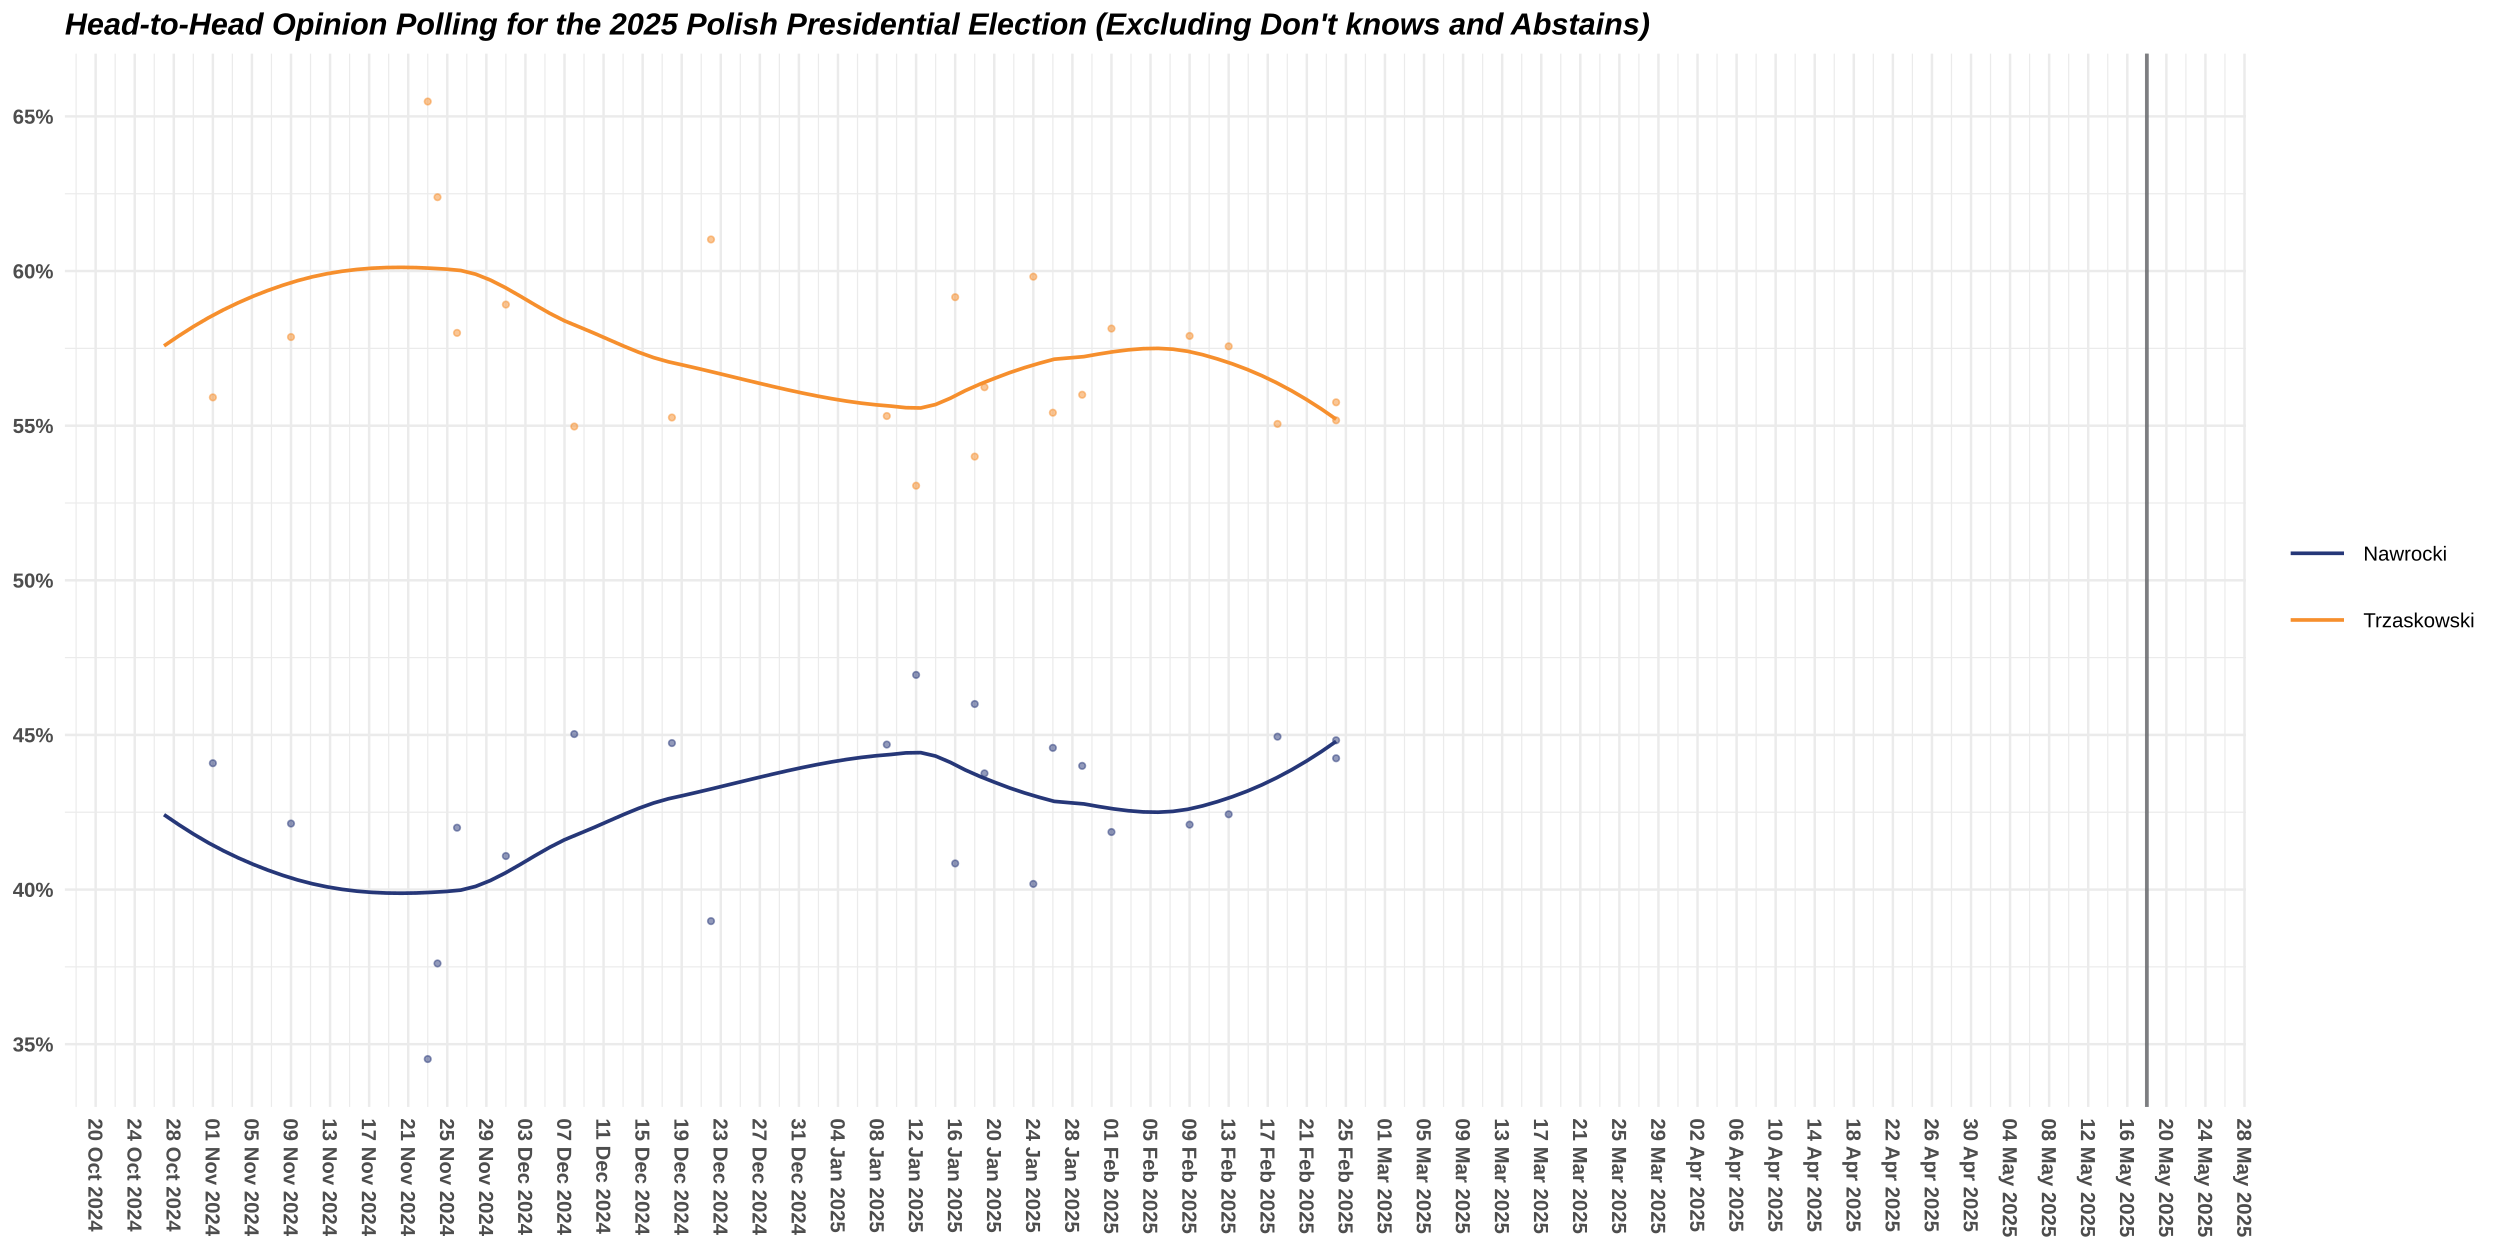
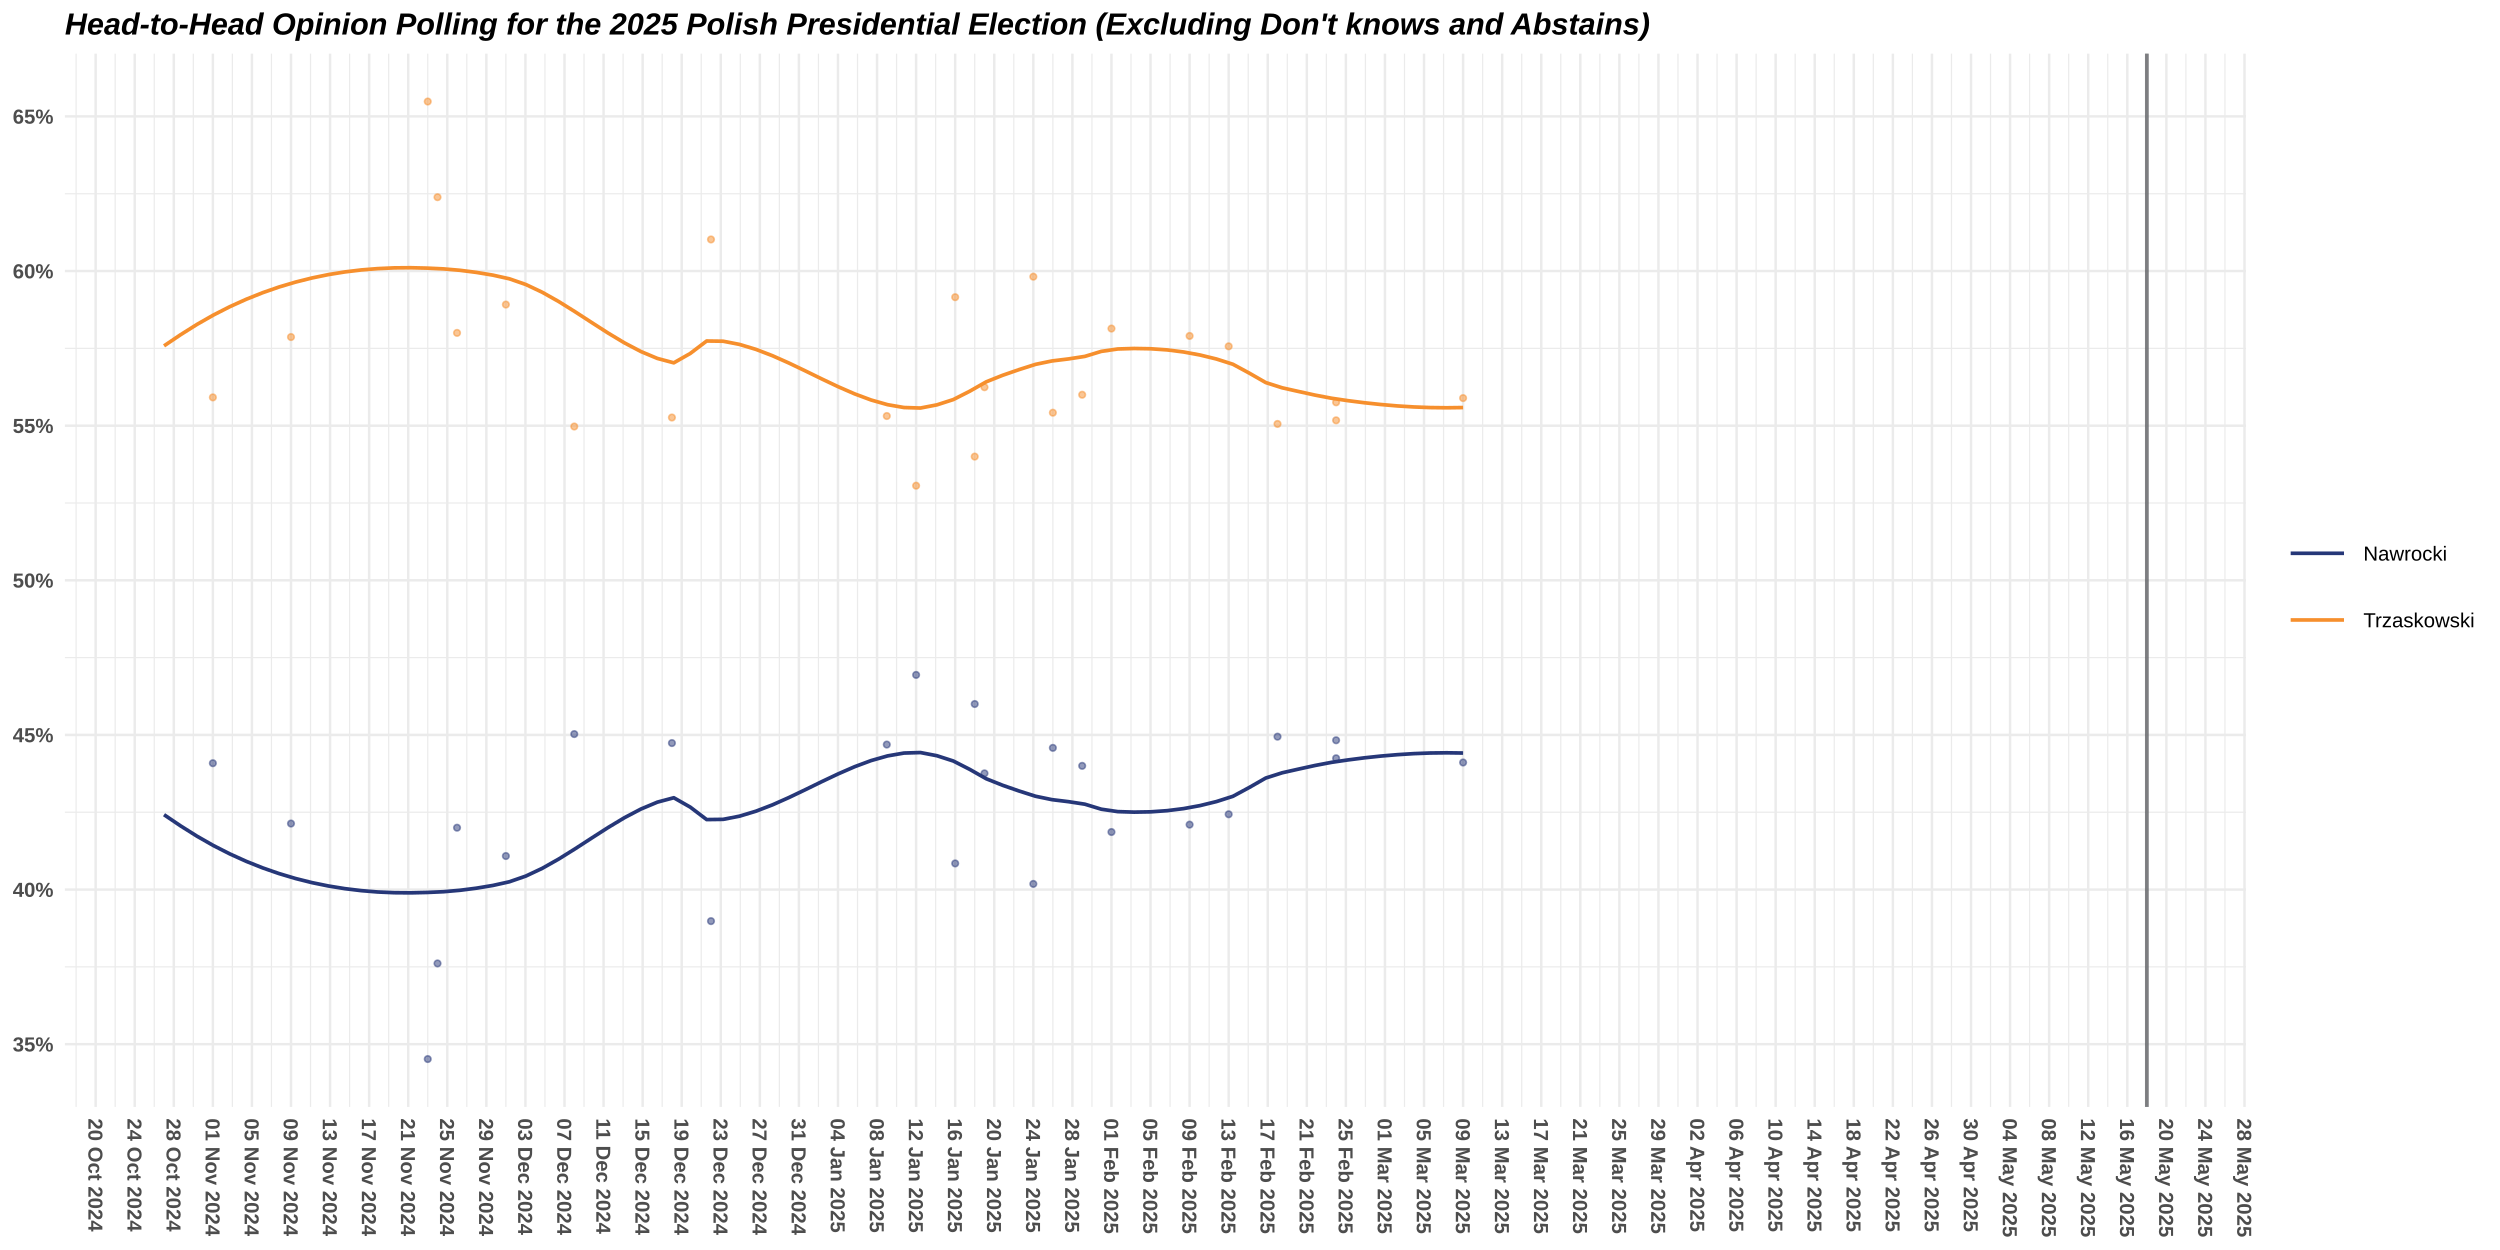
<svg xmlns="http://www.w3.org/2000/svg" class="svglite" width="1080.00pt" height="540.00pt" viewBox="0 0 1080.00 540.00">
  <defs>
    <style type="text/css">
    line, polyline, polygon, path, rect, circle {
      fill: none;
      stroke: #000000;
      stroke-linecap: round;
      stroke-linejoin: round;
      stroke-miterlimit: 10.00;
    }
    text {
      white-space: pre;
    }
  </style>
  </defs>
  <rect width="100%" height="100%" style="stroke: none; fill: #FFFFFF;" />
  <defs>
    <clipPath id="cpMC4wMHwxMDgwLjAwfDAuMDB8NTQwLjAw">
      <rect x="0.00" y="0.00" width="1080.00" height="540.00" />
    </clipPath>
  </defs>
  <g clip-path="url(#cpMC4wMHwxMDgwLjAwfDAuMDB8NTQwLjAw)">
    <rect x="0.00" y="0.00" width="1080.00" height="540.00" style="stroke-width: 1.07; stroke: #FFFFFF; fill: #FFFFFF;" />
  </g>
  <defs>
    <clipPath id="cpMjguMDN8OTcwLjI2fDIzLjE4fDQ3OC4yMA==">
      <rect x="28.03" y="23.18" width="942.23" height="455.02" />
    </clipPath>
  </defs>
  <g clip-path="url(#cpMjguMDN8OTcwLjI2fDIzLjE4fDQ3OC4yMA==)">
    <rect x="28.03" y="23.18" width="942.23" height="455.02" style="stroke-width: 1.07; stroke: #FFFFFF; fill: #FFFFFF;" />
    <polyline points="28.03,417.69 970.26,417.69 " style="stroke-width: 0.53; stroke: #EBEBEB; stroke-linecap: butt;" />
    <polyline points="28.03,350.89 970.26,350.89 " style="stroke-width: 0.53; stroke: #EBEBEB; stroke-linecap: butt;" />
    <polyline points="28.03,284.09 970.26,284.09 " style="stroke-width: 0.53; stroke: #EBEBEB; stroke-linecap: butt;" />
    <polyline points="28.03,217.29 970.26,217.29 " style="stroke-width: 0.53; stroke: #EBEBEB; stroke-linecap: butt;" />
    <polyline points="28.03,150.49 970.26,150.49 " style="stroke-width: 0.53; stroke: #EBEBEB; stroke-linecap: butt;" />
    <polyline points="28.03,83.69 970.26,83.69 " style="stroke-width: 0.53; stroke: #EBEBEB; stroke-linecap: butt;" />
    <polyline points="32.88,478.20 32.88,23.18 " style="stroke-width: 0.53; stroke: #EBEBEB; stroke-linecap: butt;" />
    <polyline points="49.76,478.20 49.76,23.18 " style="stroke-width: 0.53; stroke: #EBEBEB; stroke-linecap: butt;" />
    <polyline points="66.64,478.20 66.64,23.18 " style="stroke-width: 0.53; stroke: #EBEBEB; stroke-linecap: butt;" />
    <polyline points="83.52,478.20 83.52,23.18 " style="stroke-width: 0.53; stroke: #EBEBEB; stroke-linecap: butt;" />
    <polyline points="100.39,478.20 100.39,23.18 " style="stroke-width: 0.53; stroke: #EBEBEB; stroke-linecap: butt;" />
    <polyline points="117.27,478.20 117.27,23.18 " style="stroke-width: 0.53; stroke: #EBEBEB; stroke-linecap: butt;" />
    <polyline points="134.15,478.20 134.15,23.18 " style="stroke-width: 0.53; stroke: #EBEBEB; stroke-linecap: butt;" />
    <polyline points="151.03,478.20 151.03,23.18 " style="stroke-width: 0.53; stroke: #EBEBEB; stroke-linecap: butt;" />
    <polyline points="167.91,478.20 167.91,23.18 " style="stroke-width: 0.53; stroke: #EBEBEB; stroke-linecap: butt;" />
    <polyline points="184.79,478.20 184.79,23.18 " style="stroke-width: 0.53; stroke: #EBEBEB; stroke-linecap: butt;" />
    <polyline points="201.66,478.20 201.66,23.18 " style="stroke-width: 0.53; stroke: #EBEBEB; stroke-linecap: butt;" />
    <polyline points="218.54,478.20 218.54,23.18 " style="stroke-width: 0.53; stroke: #EBEBEB; stroke-linecap: butt;" />
    <polyline points="235.42,478.20 235.42,23.18 " style="stroke-width: 0.53; stroke: #EBEBEB; stroke-linecap: butt;" />
    <polyline points="252.30,478.20 252.30,23.18 " style="stroke-width: 0.53; stroke: #EBEBEB; stroke-linecap: butt;" />
    <polyline points="269.18,478.20 269.18,23.18 " style="stroke-width: 0.53; stroke: #EBEBEB; stroke-linecap: butt;" />
    <polyline points="286.06,478.20 286.06,23.18 " style="stroke-width: 0.53; stroke: #EBEBEB; stroke-linecap: butt;" />
    <polyline points="302.93,478.20 302.93,23.18 " style="stroke-width: 0.53; stroke: #EBEBEB; stroke-linecap: butt;" />
    <polyline points="319.81,478.20 319.81,23.18 " style="stroke-width: 0.53; stroke: #EBEBEB; stroke-linecap: butt;" />
    <polyline points="336.69,478.20 336.69,23.18 " style="stroke-width: 0.53; stroke: #EBEBEB; stroke-linecap: butt;" />
    <polyline points="353.57,478.20 353.57,23.18 " style="stroke-width: 0.53; stroke: #EBEBEB; stroke-linecap: butt;" />
    <polyline points="370.45,478.20 370.45,23.18 " style="stroke-width: 0.53; stroke: #EBEBEB; stroke-linecap: butt;" />
    <polyline points="387.32,478.20 387.32,23.18 " style="stroke-width: 0.53; stroke: #EBEBEB; stroke-linecap: butt;" />
    <polyline points="404.20,478.20 404.20,23.18 " style="stroke-width: 0.53; stroke: #EBEBEB; stroke-linecap: butt;" />
    <polyline points="421.08,478.20 421.08,23.18 " style="stroke-width: 0.53; stroke: #EBEBEB; stroke-linecap: butt;" />
    <polyline points="437.96,478.20 437.96,23.18 " style="stroke-width: 0.53; stroke: #EBEBEB; stroke-linecap: butt;" />
    <polyline points="454.84,478.20 454.84,23.18 " style="stroke-width: 0.53; stroke: #EBEBEB; stroke-linecap: butt;" />
    <polyline points="471.72,478.20 471.72,23.18 " style="stroke-width: 0.53; stroke: #EBEBEB; stroke-linecap: butt;" />
    <polyline points="488.59,478.20 488.59,23.18 " style="stroke-width: 0.53; stroke: #EBEBEB; stroke-linecap: butt;" />
    <polyline points="505.47,478.20 505.47,23.18 " style="stroke-width: 0.53; stroke: #EBEBEB; stroke-linecap: butt;" />
    <polyline points="522.35,478.20 522.35,23.18 " style="stroke-width: 0.53; stroke: #EBEBEB; stroke-linecap: butt;" />
    <polyline points="539.23,478.20 539.23,23.18 " style="stroke-width: 0.53; stroke: #EBEBEB; stroke-linecap: butt;" />
    <polyline points="556.11,478.20 556.11,23.18 " style="stroke-width: 0.53; stroke: #EBEBEB; stroke-linecap: butt;" />
    <polyline points="572.98,478.20 572.98,23.18 " style="stroke-width: 0.53; stroke: #EBEBEB; stroke-linecap: butt;" />
    <polyline points="589.86,478.20 589.86,23.18 " style="stroke-width: 0.53; stroke: #EBEBEB; stroke-linecap: butt;" />
    <polyline points="606.74,478.20 606.74,23.18 " style="stroke-width: 0.53; stroke: #EBEBEB; stroke-linecap: butt;" />
    <polyline points="623.62,478.20 623.62,23.18 " style="stroke-width: 0.53; stroke: #EBEBEB; stroke-linecap: butt;" />
    <polyline points="640.50,478.20 640.50,23.18 " style="stroke-width: 0.53; stroke: #EBEBEB; stroke-linecap: butt;" />
    <polyline points="657.38,478.20 657.38,23.18 " style="stroke-width: 0.53; stroke: #EBEBEB; stroke-linecap: butt;" />
    <polyline points="674.25,478.20 674.25,23.18 " style="stroke-width: 0.53; stroke: #EBEBEB; stroke-linecap: butt;" />
    <polyline points="691.13,478.20 691.13,23.18 " style="stroke-width: 0.53; stroke: #EBEBEB; stroke-linecap: butt;" />
    <polyline points="708.01,478.20 708.01,23.18 " style="stroke-width: 0.53; stroke: #EBEBEB; stroke-linecap: butt;" />
    <polyline points="724.89,478.20 724.89,23.18 " style="stroke-width: 0.53; stroke: #EBEBEB; stroke-linecap: butt;" />
    <polyline points="741.77,478.20 741.77,23.18 " style="stroke-width: 0.53; stroke: #EBEBEB; stroke-linecap: butt;" />
    <polyline points="758.65,478.20 758.65,23.18 " style="stroke-width: 0.53; stroke: #EBEBEB; stroke-linecap: butt;" />
    <polyline points="775.52,478.20 775.52,23.18 " style="stroke-width: 0.53; stroke: #EBEBEB; stroke-linecap: butt;" />
    <polyline points="792.40,478.20 792.40,23.18 " style="stroke-width: 0.53; stroke: #EBEBEB; stroke-linecap: butt;" />
    <polyline points="809.28,478.20 809.28,23.18 " style="stroke-width: 0.53; stroke: #EBEBEB; stroke-linecap: butt;" />
    <polyline points="826.16,478.20 826.16,23.18 " style="stroke-width: 0.53; stroke: #EBEBEB; stroke-linecap: butt;" />
    <polyline points="843.04,478.20 843.04,23.18 " style="stroke-width: 0.53; stroke: #EBEBEB; stroke-linecap: butt;" />
    <polyline points="859.91,478.20 859.91,23.18 " style="stroke-width: 0.53; stroke: #EBEBEB; stroke-linecap: butt;" />
    <polyline points="876.79,478.20 876.79,23.18 " style="stroke-width: 0.53; stroke: #EBEBEB; stroke-linecap: butt;" />
    <polyline points="893.67,478.20 893.67,23.18 " style="stroke-width: 0.53; stroke: #EBEBEB; stroke-linecap: butt;" />
    <polyline points="910.55,478.20 910.55,23.18 " style="stroke-width: 0.53; stroke: #EBEBEB; stroke-linecap: butt;" />
    <polyline points="927.43,478.20 927.43,23.18 " style="stroke-width: 0.53; stroke: #EBEBEB; stroke-linecap: butt;" />
    <polyline points="944.31,478.20 944.31,23.18 " style="stroke-width: 0.53; stroke: #EBEBEB; stroke-linecap: butt;" />
    <polyline points="961.18,478.20 961.18,23.18 " style="stroke-width: 0.53; stroke: #EBEBEB; stroke-linecap: butt;" />
    <polyline points="28.03,451.09 970.26,451.09 " style="stroke-width: 1.07; stroke: #EBEBEB; stroke-linecap: butt;" />
    <polyline points="28.03,384.29 970.26,384.29 " style="stroke-width: 1.07; stroke: #EBEBEB; stroke-linecap: butt;" />
    <polyline points="28.03,317.49 970.26,317.49 " style="stroke-width: 1.07; stroke: #EBEBEB; stroke-linecap: butt;" />
    <polyline points="28.03,250.69 970.26,250.69 " style="stroke-width: 1.07; stroke: #EBEBEB; stroke-linecap: butt;" />
    <polyline points="28.03,183.89 970.26,183.89 " style="stroke-width: 1.07; stroke: #EBEBEB; stroke-linecap: butt;" />
    <polyline points="28.03,117.09 970.26,117.09 " style="stroke-width: 1.07; stroke: #EBEBEB; stroke-linecap: butt;" />
    <polyline points="28.03,50.28 970.26,50.28 " style="stroke-width: 1.07; stroke: #EBEBEB; stroke-linecap: butt;" />
    <polyline points="41.32,478.20 41.32,23.18 " style="stroke-width: 1.07; stroke: #EBEBEB; stroke-linecap: butt;" />
    <polyline points="58.20,478.20 58.20,23.18 " style="stroke-width: 1.07; stroke: #EBEBEB; stroke-linecap: butt;" />
    <polyline points="75.08,478.20 75.08,23.18 " style="stroke-width: 1.07; stroke: #EBEBEB; stroke-linecap: butt;" />
    <polyline points="91.96,478.20 91.96,23.18 " style="stroke-width: 1.07; stroke: #EBEBEB; stroke-linecap: butt;" />
    <polyline points="108.83,478.20 108.83,23.18 " style="stroke-width: 1.07; stroke: #EBEBEB; stroke-linecap: butt;" />
    <polyline points="125.71,478.20 125.71,23.18 " style="stroke-width: 1.07; stroke: #EBEBEB; stroke-linecap: butt;" />
    <polyline points="142.59,478.20 142.59,23.18 " style="stroke-width: 1.07; stroke: #EBEBEB; stroke-linecap: butt;" />
    <polyline points="159.47,478.20 159.47,23.18 " style="stroke-width: 1.07; stroke: #EBEBEB; stroke-linecap: butt;" />
    <polyline points="176.35,478.20 176.35,23.18 " style="stroke-width: 1.07; stroke: #EBEBEB; stroke-linecap: butt;" />
    <polyline points="193.22,478.20 193.22,23.18 " style="stroke-width: 1.07; stroke: #EBEBEB; stroke-linecap: butt;" />
    <polyline points="210.10,478.20 210.10,23.18 " style="stroke-width: 1.07; stroke: #EBEBEB; stroke-linecap: butt;" />
    <polyline points="226.98,478.20 226.98,23.18 " style="stroke-width: 1.07; stroke: #EBEBEB; stroke-linecap: butt;" />
    <polyline points="243.86,478.20 243.86,23.18 " style="stroke-width: 1.07; stroke: #EBEBEB; stroke-linecap: butt;" />
    <polyline points="260.74,478.20 260.74,23.18 " style="stroke-width: 1.07; stroke: #EBEBEB; stroke-linecap: butt;" />
    <polyline points="277.62,478.20 277.62,23.18 " style="stroke-width: 1.07; stroke: #EBEBEB; stroke-linecap: butt;" />
    <polyline points="294.49,478.20 294.49,23.18 " style="stroke-width: 1.07; stroke: #EBEBEB; stroke-linecap: butt;" />
    <polyline points="311.37,478.20 311.37,23.18 " style="stroke-width: 1.07; stroke: #EBEBEB; stroke-linecap: butt;" />
    <polyline points="328.25,478.20 328.25,23.18 " style="stroke-width: 1.07; stroke: #EBEBEB; stroke-linecap: butt;" />
    <polyline points="345.13,478.20 345.13,23.18 " style="stroke-width: 1.07; stroke: #EBEBEB; stroke-linecap: butt;" />
    <polyline points="362.01,478.20 362.01,23.18 " style="stroke-width: 1.07; stroke: #EBEBEB; stroke-linecap: butt;" />
    <polyline points="378.89,478.20 378.89,23.18 " style="stroke-width: 1.07; stroke: #EBEBEB; stroke-linecap: butt;" />
    <polyline points="395.76,478.20 395.76,23.18 " style="stroke-width: 1.07; stroke: #EBEBEB; stroke-linecap: butt;" />
    <polyline points="412.64,478.20 412.64,23.18 " style="stroke-width: 1.07; stroke: #EBEBEB; stroke-linecap: butt;" />
    <polyline points="429.52,478.20 429.52,23.18 " style="stroke-width: 1.07; stroke: #EBEBEB; stroke-linecap: butt;" />
    <polyline points="446.40,478.20 446.40,23.18 " style="stroke-width: 1.07; stroke: #EBEBEB; stroke-linecap: butt;" />
    <polyline points="463.28,478.20 463.28,23.18 " style="stroke-width: 1.07; stroke: #EBEBEB; stroke-linecap: butt;" />
    <polyline points="480.15,478.20 480.15,23.18 " style="stroke-width: 1.07; stroke: #EBEBEB; stroke-linecap: butt;" />
    <polyline points="497.03,478.20 497.03,23.18 " style="stroke-width: 1.07; stroke: #EBEBEB; stroke-linecap: butt;" />
    <polyline points="513.91,478.20 513.91,23.18 " style="stroke-width: 1.07; stroke: #EBEBEB; stroke-linecap: butt;" />
    <polyline points="530.79,478.20 530.79,23.18 " style="stroke-width: 1.07; stroke: #EBEBEB; stroke-linecap: butt;" />
    <polyline points="547.67,478.20 547.67,23.18 " style="stroke-width: 1.07; stroke: #EBEBEB; stroke-linecap: butt;" />
    <polyline points="564.55,478.20 564.55,23.18 " style="stroke-width: 1.07; stroke: #EBEBEB; stroke-linecap: butt;" />
    <polyline points="581.42,478.20 581.42,23.18 " style="stroke-width: 1.07; stroke: #EBEBEB; stroke-linecap: butt;" />
    <polyline points="598.30,478.20 598.30,23.18 " style="stroke-width: 1.07; stroke: #EBEBEB; stroke-linecap: butt;" />
    <polyline points="615.18,478.20 615.18,23.18 " style="stroke-width: 1.07; stroke: #EBEBEB; stroke-linecap: butt;" />
    <polyline points="632.06,478.20 632.06,23.18 " style="stroke-width: 1.07; stroke: #EBEBEB; stroke-linecap: butt;" />
    <polyline points="648.94,478.20 648.94,23.18 " style="stroke-width: 1.07; stroke: #EBEBEB; stroke-linecap: butt;" />
    <polyline points="665.82,478.20 665.82,23.18 " style="stroke-width: 1.07; stroke: #EBEBEB; stroke-linecap: butt;" />
    <polyline points="682.69,478.20 682.69,23.18 " style="stroke-width: 1.07; stroke: #EBEBEB; stroke-linecap: butt;" />
    <polyline points="699.57,478.20 699.57,23.18 " style="stroke-width: 1.07; stroke: #EBEBEB; stroke-linecap: butt;" />
    <polyline points="716.45,478.20 716.45,23.18 " style="stroke-width: 1.07; stroke: #EBEBEB; stroke-linecap: butt;" />
    <polyline points="733.33,478.20 733.33,23.18 " style="stroke-width: 1.07; stroke: #EBEBEB; stroke-linecap: butt;" />
    <polyline points="750.21,478.20 750.21,23.18 " style="stroke-width: 1.07; stroke: #EBEBEB; stroke-linecap: butt;" />
    <polyline points="767.08,478.20 767.08,23.18 " style="stroke-width: 1.07; stroke: #EBEBEB; stroke-linecap: butt;" />
    <polyline points="783.96,478.20 783.96,23.18 " style="stroke-width: 1.07; stroke: #EBEBEB; stroke-linecap: butt;" />
    <polyline points="800.84,478.20 800.84,23.18 " style="stroke-width: 1.07; stroke: #EBEBEB; stroke-linecap: butt;" />
    <polyline points="817.72,478.20 817.72,23.18 " style="stroke-width: 1.07; stroke: #EBEBEB; stroke-linecap: butt;" />
    <polyline points="834.60,478.20 834.60,23.18 " style="stroke-width: 1.07; stroke: #EBEBEB; stroke-linecap: butt;" />
    <polyline points="851.48,478.20 851.48,23.18 " style="stroke-width: 1.07; stroke: #EBEBEB; stroke-linecap: butt;" />
    <polyline points="868.35,478.20 868.35,23.18 " style="stroke-width: 1.07; stroke: #EBEBEB; stroke-linecap: butt;" />
    <polyline points="885.23,478.20 885.23,23.18 " style="stroke-width: 1.07; stroke: #EBEBEB; stroke-linecap: butt;" />
    <polyline points="902.11,478.20 902.11,23.18 " style="stroke-width: 1.07; stroke: #EBEBEB; stroke-linecap: butt;" />
    <polyline points="918.99,478.20 918.99,23.18 " style="stroke-width: 1.07; stroke: #EBEBEB; stroke-linecap: butt;" />
    <polyline points="935.87,478.20 935.87,23.18 " style="stroke-width: 1.07; stroke: #EBEBEB; stroke-linecap: butt;" />
    <polyline points="952.74,478.20 952.74,23.18 " style="stroke-width: 1.07; stroke: #EBEBEB; stroke-linecap: butt;" />
    <polyline points="969.62,478.20 969.62,23.18 " style="stroke-width: 1.07; stroke: #EBEBEB; stroke-linecap: butt;" />
+     <circle cx="632.06" cy="329.40" r="1.42" style="stroke-width: 0.71; stroke: #263778; stroke-opacity: 0.50; fill: #263778; fill-opacity: 0.50;" />
    <circle cx="577.20" cy="319.79" r="1.42" style="stroke-width: 0.71; stroke: #263778; stroke-opacity: 0.50; fill: #263778; fill-opacity: 0.50;" />
    <circle cx="577.20" cy="327.57" r="1.42" style="stroke-width: 0.71; stroke: #263778; stroke-opacity: 0.50; fill: #263778; fill-opacity: 0.50;" />
    <circle cx="551.89" cy="318.24" r="1.42" style="stroke-width: 0.71; stroke: #263778; stroke-opacity: 0.50; fill: #263778; fill-opacity: 0.50;" />
    <circle cx="480.15" cy="359.43" r="1.42" style="stroke-width: 0.71; stroke: #263778; stroke-opacity: 0.50; fill: #263778; fill-opacity: 0.50;" />
    <circle cx="530.79" cy="351.76" r="1.42" style="stroke-width: 0.71; stroke: #263778; stroke-opacity: 0.50; fill: #263778; fill-opacity: 0.50;" />
    <circle cx="513.91" cy="356.24" r="1.42" style="stroke-width: 0.71; stroke: #263778; stroke-opacity: 0.50; fill: #263778; fill-opacity: 0.50;" />
    <circle cx="467.50" cy="330.85" r="1.42" style="stroke-width: 0.71; stroke: #263778; stroke-opacity: 0.50; fill: #263778; fill-opacity: 0.50;" />
    <circle cx="454.84" cy="323.08" r="1.42" style="stroke-width: 0.71; stroke: #263778; stroke-opacity: 0.50; fill: #263778; fill-opacity: 0.50;" />
    <circle cx="446.40" cy="381.85" r="1.42" style="stroke-width: 0.71; stroke: #263778; stroke-opacity: 0.50; fill: #263778; fill-opacity: 0.50;" />
    <circle cx="425.30" cy="334.09" r="1.42" style="stroke-width: 0.71; stroke: #263778; stroke-opacity: 0.50; fill: #263778; fill-opacity: 0.50;" />
    <circle cx="421.08" cy="304.13" r="1.42" style="stroke-width: 0.71; stroke: #263778; stroke-opacity: 0.50; fill: #263778; fill-opacity: 0.50;" />
    <circle cx="412.64" cy="373.00" r="1.42" style="stroke-width: 0.71; stroke: #263778; stroke-opacity: 0.50; fill: #263778; fill-opacity: 0.50;" />
    <circle cx="395.76" cy="291.56" r="1.42" style="stroke-width: 0.71; stroke: #263778; stroke-opacity: 0.50; fill: #263778; fill-opacity: 0.50;" />
    <circle cx="383.10" cy="321.65" r="1.42" style="stroke-width: 0.71; stroke: #263778; stroke-opacity: 0.50; fill: #263778; fill-opacity: 0.50;" />
    <circle cx="307.15" cy="397.92" r="1.42" style="stroke-width: 0.71; stroke: #263778; stroke-opacity: 0.50; fill: #263778; fill-opacity: 0.50;" />
    <circle cx="290.27" cy="321.00" r="1.42" style="stroke-width: 0.71; stroke: #263778; stroke-opacity: 0.50; fill: #263778; fill-opacity: 0.50;" />
    <circle cx="218.54" cy="369.80" r="1.42" style="stroke-width: 0.71; stroke: #263778; stroke-opacity: 0.50; fill: #263778; fill-opacity: 0.50;" />
    <circle cx="248.08" cy="317.12" r="1.42" style="stroke-width: 0.71; stroke: #263778; stroke-opacity: 0.50; fill: #263778; fill-opacity: 0.50;" />
    <circle cx="197.44" cy="357.57" r="1.42" style="stroke-width: 0.71; stroke: #263778; stroke-opacity: 0.50; fill: #263778; fill-opacity: 0.50;" />
    <circle cx="91.96" cy="329.70" r="1.42" style="stroke-width: 0.71; stroke: #263778; stroke-opacity: 0.50; fill: #263778; fill-opacity: 0.50;" />
    <circle cx="189.01" cy="416.20" r="1.42" style="stroke-width: 0.71; stroke: #263778; stroke-opacity: 0.50; fill: #263778; fill-opacity: 0.50;" />
    <circle cx="184.79" cy="457.51" r="1.42" style="stroke-width: 0.71; stroke: #263778; stroke-opacity: 0.50; fill: #263778; fill-opacity: 0.50;" />
    <circle cx="125.71" cy="355.77" r="1.42" style="stroke-width: 0.71; stroke: #263778; stroke-opacity: 0.50; fill: #263778; fill-opacity: 0.50;" />
+     <circle cx="632.06" cy="171.97" r="1.42" style="stroke-width: 0.71; stroke: #F68F2D; stroke-opacity: 0.50; fill: #F68F2D; fill-opacity: 0.50;" />
    <circle cx="577.20" cy="181.58" r="1.42" style="stroke-width: 0.71; stroke: #F68F2D; stroke-opacity: 0.50; fill: #F68F2D; fill-opacity: 0.50;" />
    <circle cx="577.20" cy="173.80" r="1.42" style="stroke-width: 0.71; stroke: #F68F2D; stroke-opacity: 0.50; fill: #F68F2D; fill-opacity: 0.50;" />
    <circle cx="551.89" cy="183.14" r="1.42" style="stroke-width: 0.71; stroke: #F68F2D; stroke-opacity: 0.50; fill: #F68F2D; fill-opacity: 0.50;" />
    <circle cx="480.15" cy="141.94" r="1.42" style="stroke-width: 0.71; stroke: #F68F2D; stroke-opacity: 0.50; fill: #F68F2D; fill-opacity: 0.50;" />
    <circle cx="530.79" cy="149.61" r="1.42" style="stroke-width: 0.71; stroke: #F68F2D; stroke-opacity: 0.50; fill: #F68F2D; fill-opacity: 0.50;" />
    <circle cx="513.91" cy="145.13" r="1.42" style="stroke-width: 0.71; stroke: #F68F2D; stroke-opacity: 0.50; fill: #F68F2D; fill-opacity: 0.50;" />
    <circle cx="467.50" cy="170.53" r="1.42" style="stroke-width: 0.71; stroke: #F68F2D; stroke-opacity: 0.50; fill: #F68F2D; fill-opacity: 0.50;" />
    <circle cx="454.84" cy="178.29" r="1.42" style="stroke-width: 0.71; stroke: #F68F2D; stroke-opacity: 0.50; fill: #F68F2D; fill-opacity: 0.50;" />
    <circle cx="446.40" cy="119.53" r="1.42" style="stroke-width: 0.71; stroke: #F68F2D; stroke-opacity: 0.50; fill: #F68F2D; fill-opacity: 0.50;" />
    <circle cx="425.30" cy="167.28" r="1.42" style="stroke-width: 0.71; stroke: #F68F2D; stroke-opacity: 0.50; fill: #F68F2D; fill-opacity: 0.50;" />
    <circle cx="421.08" cy="197.25" r="1.42" style="stroke-width: 0.71; stroke: #F68F2D; stroke-opacity: 0.50; fill: #F68F2D; fill-opacity: 0.50;" />
    <circle cx="412.64" cy="128.38" r="1.42" style="stroke-width: 0.71; stroke: #F68F2D; stroke-opacity: 0.50; fill: #F68F2D; fill-opacity: 0.50;" />
    <circle cx="395.76" cy="209.82" r="1.42" style="stroke-width: 0.71; stroke: #F68F2D; stroke-opacity: 0.50; fill: #F68F2D; fill-opacity: 0.50;" />
    <circle cx="383.10" cy="179.72" r="1.42" style="stroke-width: 0.71; stroke: #F68F2D; stroke-opacity: 0.50; fill: #F68F2D; fill-opacity: 0.50;" />
    <circle cx="307.15" cy="103.45" r="1.42" style="stroke-width: 0.71; stroke: #F68F2D; stroke-opacity: 0.50; fill: #F68F2D; fill-opacity: 0.50;" />
    <circle cx="290.27" cy="180.37" r="1.42" style="stroke-width: 0.71; stroke: #F68F2D; stroke-opacity: 0.50; fill: #F68F2D; fill-opacity: 0.50;" />
    <circle cx="218.54" cy="131.57" r="1.42" style="stroke-width: 0.71; stroke: #F68F2D; stroke-opacity: 0.50; fill: #F68F2D; fill-opacity: 0.50;" />
    <circle cx="248.08" cy="184.25" r="1.42" style="stroke-width: 0.71; stroke: #F68F2D; stroke-opacity: 0.50; fill: #F68F2D; fill-opacity: 0.50;" />
    <circle cx="197.44" cy="143.81" r="1.42" style="stroke-width: 0.71; stroke: #F68F2D; stroke-opacity: 0.50; fill: #F68F2D; fill-opacity: 0.50;" />
    <circle cx="91.96" cy="171.67" r="1.42" style="stroke-width: 0.71; stroke: #F68F2D; stroke-opacity: 0.50; fill: #F68F2D; fill-opacity: 0.50;" />
    <circle cx="189.01" cy="85.18" r="1.42" style="stroke-width: 0.71; stroke: #F68F2D; stroke-opacity: 0.50; fill: #F68F2D; fill-opacity: 0.50;" />
    <circle cx="184.79" cy="43.86" r="1.42" style="stroke-width: 0.71; stroke: #F68F2D; stroke-opacity: 0.50; fill: #F68F2D; fill-opacity: 0.50;" />
    <circle cx="125.71" cy="145.60" r="1.42" style="stroke-width: 0.71; stroke: #F68F2D; stroke-opacity: 0.50; fill: #F68F2D; fill-opacity: 0.50;" />
-     <polyline points="70.86,351.95 77.27,356.29 83.68,360.37 90.09,364.13 96.50,367.52 102.91,370.60 109.31,373.38 115.72,375.89 122.13,378.14 128.54,380.13 134.95,381.79 141.36,383.14 147.77,384.20 154.18,384.98 160.59,385.50 167.00,385.79 173.41,385.87 179.82,385.77 186.23,385.49 192.64,385.12 199.05,384.53 205.46,382.93 211.87,380.37 218.28,377.13 224.68,373.48 231.09,369.68 237.50,366.02 243.91,362.76 250.32,360.10 256.73,357.42 263.14,354.60 269.55,351.80 275.96,349.18 282.37,346.89 288.78,345.06 295.19,343.64 301.60,342.16 308.01,340.64 314.42,339.08 320.83,337.53 327.24,335.98 333.65,334.46 340.05,333.00 346.46,331.61 352.87,330.32 359.28,329.14 365.69,328.09 372.10,327.20 378.51,326.48 384.92,325.93 391.33,325.25 397.74,325.13 404.15,326.61 410.56,329.34 416.97,332.61 423.38,335.45 429.79,337.98 436.20,340.40 442.61,342.54 449.02,344.45 455.42,346.19 461.83,346.75 468.24,347.30 474.65,348.43 481.06,349.44 487.47,350.24 493.88,350.75 500.29,350.87 506.70,350.52 513.11,349.62 519.52,348.15 525.93,346.31 532.34,344.20 538.75,341.79 545.16,339.05 551.57,335.97 557.98,332.55 564.39,328.79 570.80,324.70 577.20,320.27 " style="stroke-width: 1.60; stroke: #263778; stroke-linecap: butt;" />
-     <polyline points="70.86,149.42 77.27,145.08 83.68,141.00 90.09,137.25 96.50,133.85 102.91,130.78 109.31,127.99 115.72,125.48 122.13,123.24 128.54,121.25 134.95,119.58 141.36,118.23 147.77,117.18 154.18,116.40 160.59,115.87 167.00,115.58 173.41,115.50 179.82,115.60 186.23,115.88 192.64,116.25 199.05,116.85 205.46,118.44 211.87,121.00 218.28,124.24 224.68,127.90 231.09,131.69 237.50,135.36 243.91,138.62 250.32,141.27 256.73,143.96 263.14,146.77 269.55,149.57 275.96,152.19 282.37,154.49 288.78,156.31 295.19,157.74 301.60,159.21 308.01,160.74 314.42,162.29 320.83,163.85 327.24,165.39 333.65,166.91 340.05,168.37 346.46,169.76 352.87,171.05 359.28,172.23 365.69,173.28 372.10,174.17 378.51,174.89 384.92,175.44 391.33,176.12 397.74,176.25 404.15,174.76 410.56,172.03 416.97,168.76 423.38,165.92 429.79,163.39 436.20,160.97 442.61,158.83 449.02,156.92 455.42,155.18 461.83,154.62 468.24,154.07 474.65,152.94 481.06,151.93 487.47,151.13 493.88,150.63 500.29,150.50 506.70,150.85 513.11,151.76 519.52,153.22 525.93,155.07 532.34,157.17 538.75,159.58 545.16,162.32 551.57,165.40 557.98,168.82 564.39,172.58 570.80,176.67 577.20,181.11 " style="stroke-width: 1.60; stroke: #F68F2D; stroke-linecap: butt;" />
+     <polyline points="70.86,351.95 77.96,356.75 85.07,361.22 92.17,365.27 99.27,368.88 106.38,372.10 113.48,374.93 120.58,377.40 127.69,379.52 134.79,381.30 141.90,382.75 149.00,383.90 156.10,384.76 163.21,385.34 170.31,385.65 177.41,385.71 184.52,385.54 191.62,385.22 198.73,384.60 205.83,383.69 212.93,382.51 220.04,380.93 227.14,378.47 234.25,375.12 241.35,371.11 248.45,366.68 255.56,362.07 262.66,357.51 269.76,353.25 276.87,349.51 283.97,346.53 291.08,344.63 298.18,348.67 305.28,354.06 312.39,353.96 319.49,352.58 326.59,350.43 333.70,347.70 340.80,344.54 347.91,341.14 355.01,337.67 362.11,334.31 369.22,331.21 376.32,328.57 383.43,326.55 390.53,325.32 397.63,325.10 404.74,326.47 411.84,328.76 418.94,332.38 426.05,336.42 433.15,339.25 440.26,341.72 447.36,343.98 454.46,345.45 461.57,346.32 468.67,347.41 475.77,349.58 482.88,350.62 489.98,350.84 497.09,350.71 504.19,350.21 511.29,349.32 518.40,348.02 525.50,346.28 532.61,344.01 539.71,340.17 546.81,336.11 553.92,333.84 561.02,332.24 568.12,330.68 575.23,329.33 582.33,328.29 589.44,327.38 596.54,326.62 603.64,326.02 610.75,325.57 617.85,325.30 624.95,325.21 632.06,325.31 " style="stroke-width: 1.60; stroke: #263778; stroke-linecap: butt;" />
+     <polyline points="70.86,149.42 77.96,144.63 85.07,140.16 92.17,136.11 99.27,132.49 106.38,129.28 113.48,126.44 120.58,123.97 127.69,121.86 134.79,120.08 141.90,118.62 149.00,117.47 156.10,116.61 163.21,116.04 170.31,115.72 177.41,115.66 184.52,115.83 191.62,116.16 198.73,116.77 205.83,117.68 212.93,118.86 220.04,120.44 227.14,122.90 234.25,126.26 241.35,130.26 248.45,134.69 255.56,139.30 262.66,143.86 269.76,148.12 276.87,151.86 283.97,154.84 291.08,156.74 298.18,152.70 305.28,147.31 312.39,147.41 319.49,148.79 326.59,150.94 333.70,153.67 340.80,156.83 347.91,160.23 355.01,163.70 362.11,167.07 369.22,170.16 376.32,172.80 383.43,174.82 390.53,176.05 397.63,176.27 404.74,174.90 411.84,172.61 418.94,169.00 426.05,164.95 433.15,162.12 440.26,159.66 447.36,157.40 454.46,155.93 461.57,155.06 468.67,153.96 475.77,151.79 482.88,150.76 489.98,150.54 497.09,150.67 504.19,151.16 511.29,152.05 518.40,153.36 525.50,155.09 532.61,157.36 539.71,161.20 546.81,165.27 553.92,167.54 561.02,169.13 568.12,170.69 575.23,172.04 582.33,173.09 589.44,173.99 596.54,174.75 603.64,175.36 610.75,175.80 617.85,176.07 624.95,176.16 632.06,176.06 " style="stroke-width: 1.60; stroke: #F68F2D; stroke-linecap: butt;" />
    <line x1="927.43" y1="478.20" x2="927.43" y2="23.18" style="stroke-width: 1.60; stroke: #56595C; stroke-opacity: 0.50; stroke-linecap: butt;" />
    <line x1="927.43" y1="478.20" x2="927.43" y2="23.18" style="stroke-width: 1.60; stroke: #56595C; stroke-opacity: 0.50; stroke-linecap: butt;" />
  </g>
  <g clip-path="url(#cpMC4wMHwxMDgwLjAwfDAuMDB8NTQwLjAw)">
    <text x="23.10" y="454.24" text-anchor="end" style="font-size: 8.80px; font-weight: bold;fill: #4D4D4D; font-family: &quot;Arial&quot;;" textLength="17.62px" lengthAdjust="spacingAndGlyphs">35%</text>
    <text x="23.10" y="387.44" text-anchor="end" style="font-size: 8.80px; font-weight: bold;fill: #4D4D4D; font-family: &quot;Arial&quot;;" textLength="17.62px" lengthAdjust="spacingAndGlyphs">40%</text>
    <text x="23.10" y="320.64" text-anchor="end" style="font-size: 8.80px; font-weight: bold;fill: #4D4D4D; font-family: &quot;Arial&quot;;" textLength="17.62px" lengthAdjust="spacingAndGlyphs">45%</text>
    <text x="23.10" y="253.84" text-anchor="end" style="font-size: 8.80px; font-weight: bold;fill: #4D4D4D; font-family: &quot;Arial&quot;;" textLength="17.62px" lengthAdjust="spacingAndGlyphs">50%</text>
    <text x="23.10" y="187.04" text-anchor="end" style="font-size: 8.80px; font-weight: bold;fill: #4D4D4D; font-family: &quot;Arial&quot;;" textLength="17.62px" lengthAdjust="spacingAndGlyphs">55%</text>
    <text x="23.10" y="120.24" text-anchor="end" style="font-size: 8.80px; font-weight: bold;fill: #4D4D4D; font-family: &quot;Arial&quot;;" textLength="17.62px" lengthAdjust="spacingAndGlyphs">60%</text>
    <text x="23.10" y="53.43" text-anchor="end" style="font-size: 8.80px; font-weight: bold;fill: #4D4D4D; font-family: &quot;Arial&quot;;" textLength="17.62px" lengthAdjust="spacingAndGlyphs">65%</text>
    <text transform="translate(38.17,483.13) rotate(90)" style="font-size: 8.80px; font-weight: bold;fill: #4D4D4D; font-family: &quot;Arial&quot;;" textLength="48.95px" lengthAdjust="spacingAndGlyphs">20 Oct 2024</text>
    <text transform="translate(55.05,483.13) rotate(90)" style="font-size: 8.80px; font-weight: bold;fill: #4D4D4D; font-family: &quot;Arial&quot;;" textLength="48.95px" lengthAdjust="spacingAndGlyphs">24 Oct 2024</text>
    <text transform="translate(71.93,483.13) rotate(90)" style="font-size: 8.80px; font-weight: bold;fill: #4D4D4D; font-family: &quot;Arial&quot;;" textLength="48.95px" lengthAdjust="spacingAndGlyphs">28 Oct 2024</text>
    <text transform="translate(88.81,483.13) rotate(90)" style="font-size: 8.80px; font-weight: bold;fill: #4D4D4D; font-family: &quot;Arial&quot;;" textLength="50.89px" lengthAdjust="spacingAndGlyphs">01 Nov 2024</text>
    <text transform="translate(105.68,483.13) rotate(90)" style="font-size: 8.80px; font-weight: bold;fill: #4D4D4D; font-family: &quot;Arial&quot;;" textLength="50.89px" lengthAdjust="spacingAndGlyphs">05 Nov 2024</text>
    <text transform="translate(122.56,483.13) rotate(90)" style="font-size: 8.80px; font-weight: bold;fill: #4D4D4D; font-family: &quot;Arial&quot;;" textLength="50.89px" lengthAdjust="spacingAndGlyphs">09 Nov 2024</text>
    <text transform="translate(139.44,483.13) rotate(90)" style="font-size: 8.80px; font-weight: bold;fill: #4D4D4D; font-family: &quot;Arial&quot;;" textLength="50.89px" lengthAdjust="spacingAndGlyphs">13 Nov 2024</text>
    <text transform="translate(156.32,483.13) rotate(90)" style="font-size: 8.80px; font-weight: bold;fill: #4D4D4D; font-family: &quot;Arial&quot;;" textLength="50.89px" lengthAdjust="spacingAndGlyphs">17 Nov 2024</text>
    <text transform="translate(173.20,483.13) rotate(90)" style="font-size: 8.80px; font-weight: bold;fill: #4D4D4D; font-family: &quot;Arial&quot;;" textLength="50.89px" lengthAdjust="spacingAndGlyphs">21 Nov 2024</text>
    <text transform="translate(190.07,483.13) rotate(90)" style="font-size: 8.80px; font-weight: bold;fill: #4D4D4D; font-family: &quot;Arial&quot;;" textLength="50.89px" lengthAdjust="spacingAndGlyphs">25 Nov 2024</text>
    <text transform="translate(206.95,483.13) rotate(90)" style="font-size: 8.80px; font-weight: bold;fill: #4D4D4D; font-family: &quot;Arial&quot;;" textLength="50.89px" lengthAdjust="spacingAndGlyphs">29 Nov 2024</text>
    <text transform="translate(223.83,483.13) rotate(90)" style="font-size: 8.80px; font-weight: bold;fill: #4D4D4D; font-family: &quot;Arial&quot;;" textLength="50.41px" lengthAdjust="spacingAndGlyphs">03 Dec 2024</text>
    <text transform="translate(240.71,483.13) rotate(90)" style="font-size: 8.80px; font-weight: bold;fill: #4D4D4D; font-family: &quot;Arial&quot;;" textLength="50.41px" lengthAdjust="spacingAndGlyphs">07 Dec 2024</text>
    <text transform="translate(257.59,483.13) rotate(90)" style="font-size: 8.80px; font-weight: bold;fill: #4D4D4D; font-family: &quot;Arial&quot;;" textLength="49.93px" lengthAdjust="spacingAndGlyphs">11 Dec 2024</text>
    <text transform="translate(274.47,483.13) rotate(90)" style="font-size: 8.80px; font-weight: bold;fill: #4D4D4D; font-family: &quot;Arial&quot;;" textLength="50.41px" lengthAdjust="spacingAndGlyphs">15 Dec 2024</text>
    <text transform="translate(291.34,483.13) rotate(90)" style="font-size: 8.80px; font-weight: bold;fill: #4D4D4D; font-family: &quot;Arial&quot;;" textLength="50.41px" lengthAdjust="spacingAndGlyphs">19 Dec 2024</text>
    <text transform="translate(308.22,483.13) rotate(90)" style="font-size: 8.80px; font-weight: bold;fill: #4D4D4D; font-family: &quot;Arial&quot;;" textLength="50.41px" lengthAdjust="spacingAndGlyphs">23 Dec 2024</text>
    <text transform="translate(325.10,483.13) rotate(90)" style="font-size: 8.80px; font-weight: bold;fill: #4D4D4D; font-family: &quot;Arial&quot;;" textLength="50.41px" lengthAdjust="spacingAndGlyphs">27 Dec 2024</text>
    <text transform="translate(341.98,483.13) rotate(90)" style="font-size: 8.80px; font-weight: bold;fill: #4D4D4D; font-family: &quot;Arial&quot;;" textLength="50.41px" lengthAdjust="spacingAndGlyphs">31 Dec 2024</text>
    <text transform="translate(358.86,483.13) rotate(90)" style="font-size: 8.80px; font-weight: bold;fill: #4D4D4D; font-family: &quot;Arial&quot;;" textLength="49.44px" lengthAdjust="spacingAndGlyphs">04 Jan 2025</text>
    <text transform="translate(375.74,483.13) rotate(90)" style="font-size: 8.80px; font-weight: bold;fill: #4D4D4D; font-family: &quot;Arial&quot;;" textLength="49.44px" lengthAdjust="spacingAndGlyphs">08 Jan 2025</text>
    <text transform="translate(392.61,483.13) rotate(90)" style="font-size: 8.80px; font-weight: bold;fill: #4D4D4D; font-family: &quot;Arial&quot;;" textLength="49.44px" lengthAdjust="spacingAndGlyphs">12 Jan 2025</text>
    <text transform="translate(409.49,483.13) rotate(90)" style="font-size: 8.80px; font-weight: bold;fill: #4D4D4D; font-family: &quot;Arial&quot;;" textLength="49.44px" lengthAdjust="spacingAndGlyphs">16 Jan 2025</text>
    <text transform="translate(426.37,483.13) rotate(90)" style="font-size: 8.80px; font-weight: bold;fill: #4D4D4D; font-family: &quot;Arial&quot;;" textLength="49.44px" lengthAdjust="spacingAndGlyphs">20 Jan 2025</text>
    <text transform="translate(443.25,483.13) rotate(90)" style="font-size: 8.80px; font-weight: bold;fill: #4D4D4D; font-family: &quot;Arial&quot;;" textLength="49.44px" lengthAdjust="spacingAndGlyphs">24 Jan 2025</text>
    <text transform="translate(460.13,483.13) rotate(90)" style="font-size: 8.80px; font-weight: bold;fill: #4D4D4D; font-family: &quot;Arial&quot;;" textLength="49.44px" lengthAdjust="spacingAndGlyphs">28 Jan 2025</text>
    <text transform="translate(477.00,483.13) rotate(90)" style="font-size: 8.80px; font-weight: bold;fill: #4D4D4D; font-family: &quot;Arial&quot;;" textLength="49.91px" lengthAdjust="spacingAndGlyphs">01 Feb 2025</text>
    <text transform="translate(493.88,483.13) rotate(90)" style="font-size: 8.80px; font-weight: bold;fill: #4D4D4D; font-family: &quot;Arial&quot;;" textLength="49.91px" lengthAdjust="spacingAndGlyphs">05 Feb 2025</text>
    <text transform="translate(510.76,483.13) rotate(90)" style="font-size: 8.80px; font-weight: bold;fill: #4D4D4D; font-family: &quot;Arial&quot;;" textLength="49.91px" lengthAdjust="spacingAndGlyphs">09 Feb 2025</text>
    <text transform="translate(527.64,483.13) rotate(90)" style="font-size: 8.80px; font-weight: bold;fill: #4D4D4D; font-family: &quot;Arial&quot;;" textLength="49.91px" lengthAdjust="spacingAndGlyphs">13 Feb 2025</text>
    <text transform="translate(544.52,483.13) rotate(90)" style="font-size: 8.80px; font-weight: bold;fill: #4D4D4D; font-family: &quot;Arial&quot;;" textLength="49.91px" lengthAdjust="spacingAndGlyphs">17 Feb 2025</text>
    <text transform="translate(561.40,483.13) rotate(90)" style="font-size: 8.80px; font-weight: bold;fill: #4D4D4D; font-family: &quot;Arial&quot;;" textLength="49.91px" lengthAdjust="spacingAndGlyphs">21 Feb 2025</text>
    <text transform="translate(578.27,483.13) rotate(90)" style="font-size: 8.80px; font-weight: bold;fill: #4D4D4D; font-family: &quot;Arial&quot;;" textLength="49.91px" lengthAdjust="spacingAndGlyphs">25 Feb 2025</text>
    <text transform="translate(595.15,483.13) rotate(90)" style="font-size: 8.80px; font-weight: bold;fill: #4D4D4D; font-family: &quot;Arial&quot;;" textLength="49.92px" lengthAdjust="spacingAndGlyphs">01 Mar 2025</text>
    <text transform="translate(612.03,483.13) rotate(90)" style="font-size: 8.80px; font-weight: bold;fill: #4D4D4D; font-family: &quot;Arial&quot;;" textLength="49.92px" lengthAdjust="spacingAndGlyphs">05 Mar 2025</text>
    <text transform="translate(628.91,483.13) rotate(90)" style="font-size: 8.80px; font-weight: bold;fill: #4D4D4D; font-family: &quot;Arial&quot;;" textLength="49.92px" lengthAdjust="spacingAndGlyphs">09 Mar 2025</text>
    <text transform="translate(645.79,483.13) rotate(90)" style="font-size: 8.80px; font-weight: bold;fill: #4D4D4D; font-family: &quot;Arial&quot;;" textLength="49.92px" lengthAdjust="spacingAndGlyphs">13 Mar 2025</text>
    <text transform="translate(662.67,483.13) rotate(90)" style="font-size: 8.80px; font-weight: bold;fill: #4D4D4D; font-family: &quot;Arial&quot;;" textLength="49.92px" lengthAdjust="spacingAndGlyphs">17 Mar 2025</text>
    <text transform="translate(679.54,483.13) rotate(90)" style="font-size: 8.80px; font-weight: bold;fill: #4D4D4D; font-family: &quot;Arial&quot;;" textLength="49.92px" lengthAdjust="spacingAndGlyphs">21 Mar 2025</text>
    <text transform="translate(696.42,483.13) rotate(90)" style="font-size: 8.80px; font-weight: bold;fill: #4D4D4D; font-family: &quot;Arial&quot;;" textLength="49.92px" lengthAdjust="spacingAndGlyphs">25 Mar 2025</text>
    <text transform="translate(713.30,483.13) rotate(90)" style="font-size: 8.80px; font-weight: bold;fill: #4D4D4D; font-family: &quot;Arial&quot;;" textLength="49.92px" lengthAdjust="spacingAndGlyphs">29 Mar 2025</text>
    <text transform="translate(730.18,483.13) rotate(90)" style="font-size: 8.80px; font-weight: bold;fill: #4D4D4D; font-family: &quot;Arial&quot;;" textLength="49.10px" lengthAdjust="spacingAndGlyphs">02 Apr 2025</text>
    <text transform="translate(747.06,483.13) rotate(90)" style="font-size: 8.80px; font-weight: bold;fill: #4D4D4D; font-family: &quot;Arial&quot;;" textLength="49.10px" lengthAdjust="spacingAndGlyphs">06 Apr 2025</text>
    <text transform="translate(763.93,483.13) rotate(90)" style="font-size: 8.80px; font-weight: bold;fill: #4D4D4D; font-family: &quot;Arial&quot;;" textLength="49.10px" lengthAdjust="spacingAndGlyphs">10 Apr 2025</text>
    <text transform="translate(780.81,483.13) rotate(90)" style="font-size: 8.80px; font-weight: bold;fill: #4D4D4D; font-family: &quot;Arial&quot;;" textLength="49.10px" lengthAdjust="spacingAndGlyphs">14 Apr 2025</text>
    <text transform="translate(797.69,483.13) rotate(90)" style="font-size: 8.80px; font-weight: bold;fill: #4D4D4D; font-family: &quot;Arial&quot;;" textLength="49.10px" lengthAdjust="spacingAndGlyphs">18 Apr 2025</text>
    <text transform="translate(814.57,483.13) rotate(90)" style="font-size: 8.80px; font-weight: bold;fill: #4D4D4D; font-family: &quot;Arial&quot;;" textLength="49.10px" lengthAdjust="spacingAndGlyphs">22 Apr 2025</text>
    <text transform="translate(831.45,483.13) rotate(90)" style="font-size: 8.80px; font-weight: bold;fill: #4D4D4D; font-family: &quot;Arial&quot;;" textLength="49.10px" lengthAdjust="spacingAndGlyphs">26 Apr 2025</text>
    <text transform="translate(848.33,483.13) rotate(90)" style="font-size: 8.80px; font-weight: bold;fill: #4D4D4D; font-family: &quot;Arial&quot;;" textLength="49.10px" lengthAdjust="spacingAndGlyphs">30 Apr 2025</text>
    <text transform="translate(865.20,483.13) rotate(90)" style="font-size: 8.80px; font-weight: bold;fill: #4D4D4D; font-family: &quot;Arial&quot;;" textLength="51.39px" lengthAdjust="spacingAndGlyphs">04 May 2025</text>
    <text transform="translate(882.08,483.13) rotate(90)" style="font-size: 8.80px; font-weight: bold;fill: #4D4D4D; font-family: &quot;Arial&quot;;" textLength="51.39px" lengthAdjust="spacingAndGlyphs">08 May 2025</text>
    <text transform="translate(898.96,483.13) rotate(90)" style="font-size: 8.80px; font-weight: bold;fill: #4D4D4D; font-family: &quot;Arial&quot;;" textLength="51.39px" lengthAdjust="spacingAndGlyphs">12 May 2025</text>
    <text transform="translate(915.84,483.13) rotate(90)" style="font-size: 8.80px; font-weight: bold;fill: #4D4D4D; font-family: &quot;Arial&quot;;" textLength="51.39px" lengthAdjust="spacingAndGlyphs">16 May 2025</text>
    <text transform="translate(932.72,483.13) rotate(90)" style="font-size: 8.80px; font-weight: bold;fill: #4D4D4D; font-family: &quot;Arial&quot;;" textLength="51.39px" lengthAdjust="spacingAndGlyphs">20 May 2025</text>
    <text transform="translate(949.59,483.13) rotate(90)" style="font-size: 8.80px; font-weight: bold;fill: #4D4D4D; font-family: &quot;Arial&quot;;" textLength="51.39px" lengthAdjust="spacingAndGlyphs">24 May 2025</text>
    <text transform="translate(966.47,483.13) rotate(90)" style="font-size: 8.80px; font-weight: bold;fill: #4D4D4D; font-family: &quot;Arial&quot;;" textLength="51.39px" lengthAdjust="spacingAndGlyphs">28 May 2025</text>
    <line x1="989.57" y1="239.03" x2="1012.61" y2="239.03" style="stroke-width: 1.60; stroke: #263778; stroke-linecap: butt;" />
    <line x1="989.57" y1="267.83" x2="1012.61" y2="267.83" style="stroke-width: 1.60; stroke: #F68F2D; stroke-linecap: butt;" />
    <text x="1020.97" y="242.18" style="font-size: 8.80px; font-family: &quot;Arial&quot;;" textLength="36.17px" lengthAdjust="spacingAndGlyphs">Nawrocki</text>
    <text x="1020.97" y="270.98" style="font-size: 8.80px; font-family: &quot;Arial&quot;;" textLength="48.07px" lengthAdjust="spacingAndGlyphs">Trzaskowski</text>
    <text x="28.03" y="14.93" style="font-size: 13.20px; font-weight: bold; font-style: italic; font-family: &quot;Arial&quot;;" textLength="684.24px" lengthAdjust="spacingAndGlyphs">Head-to-Head Opinion Polling for the 2025 Polish Presidential Election (Excluding Don't knows and Abstains)</text>
  </g>
</svg>
